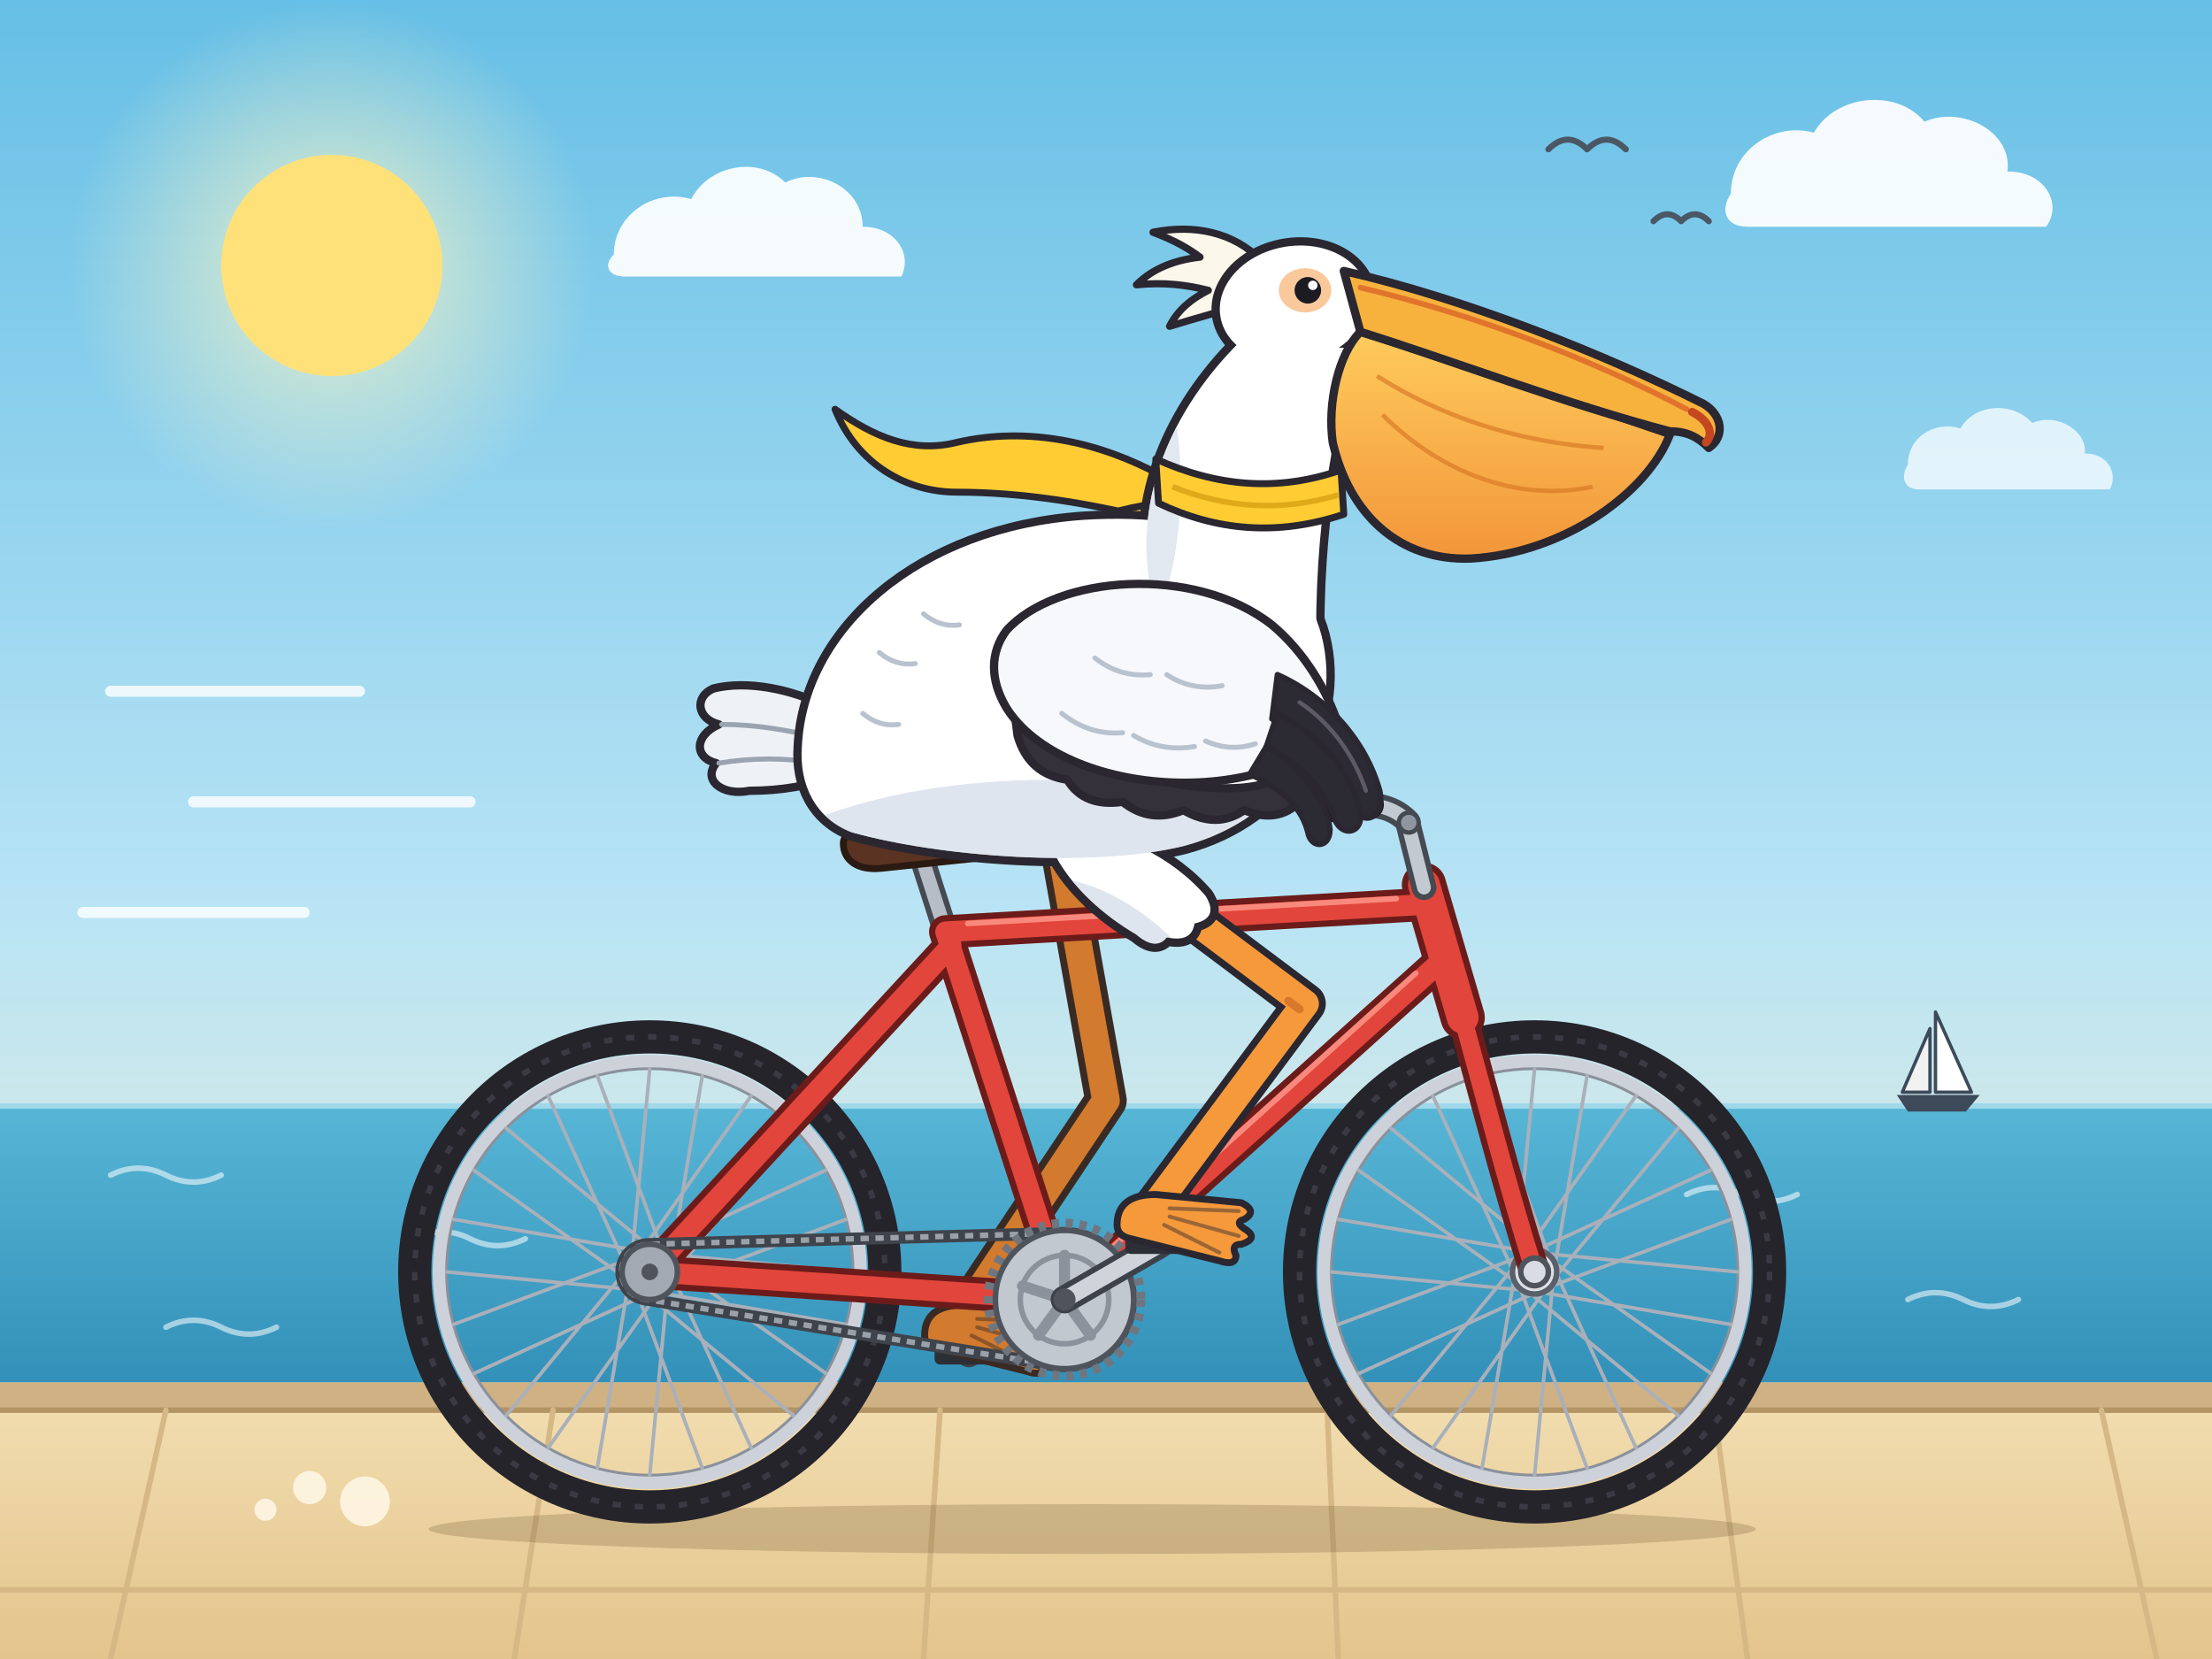
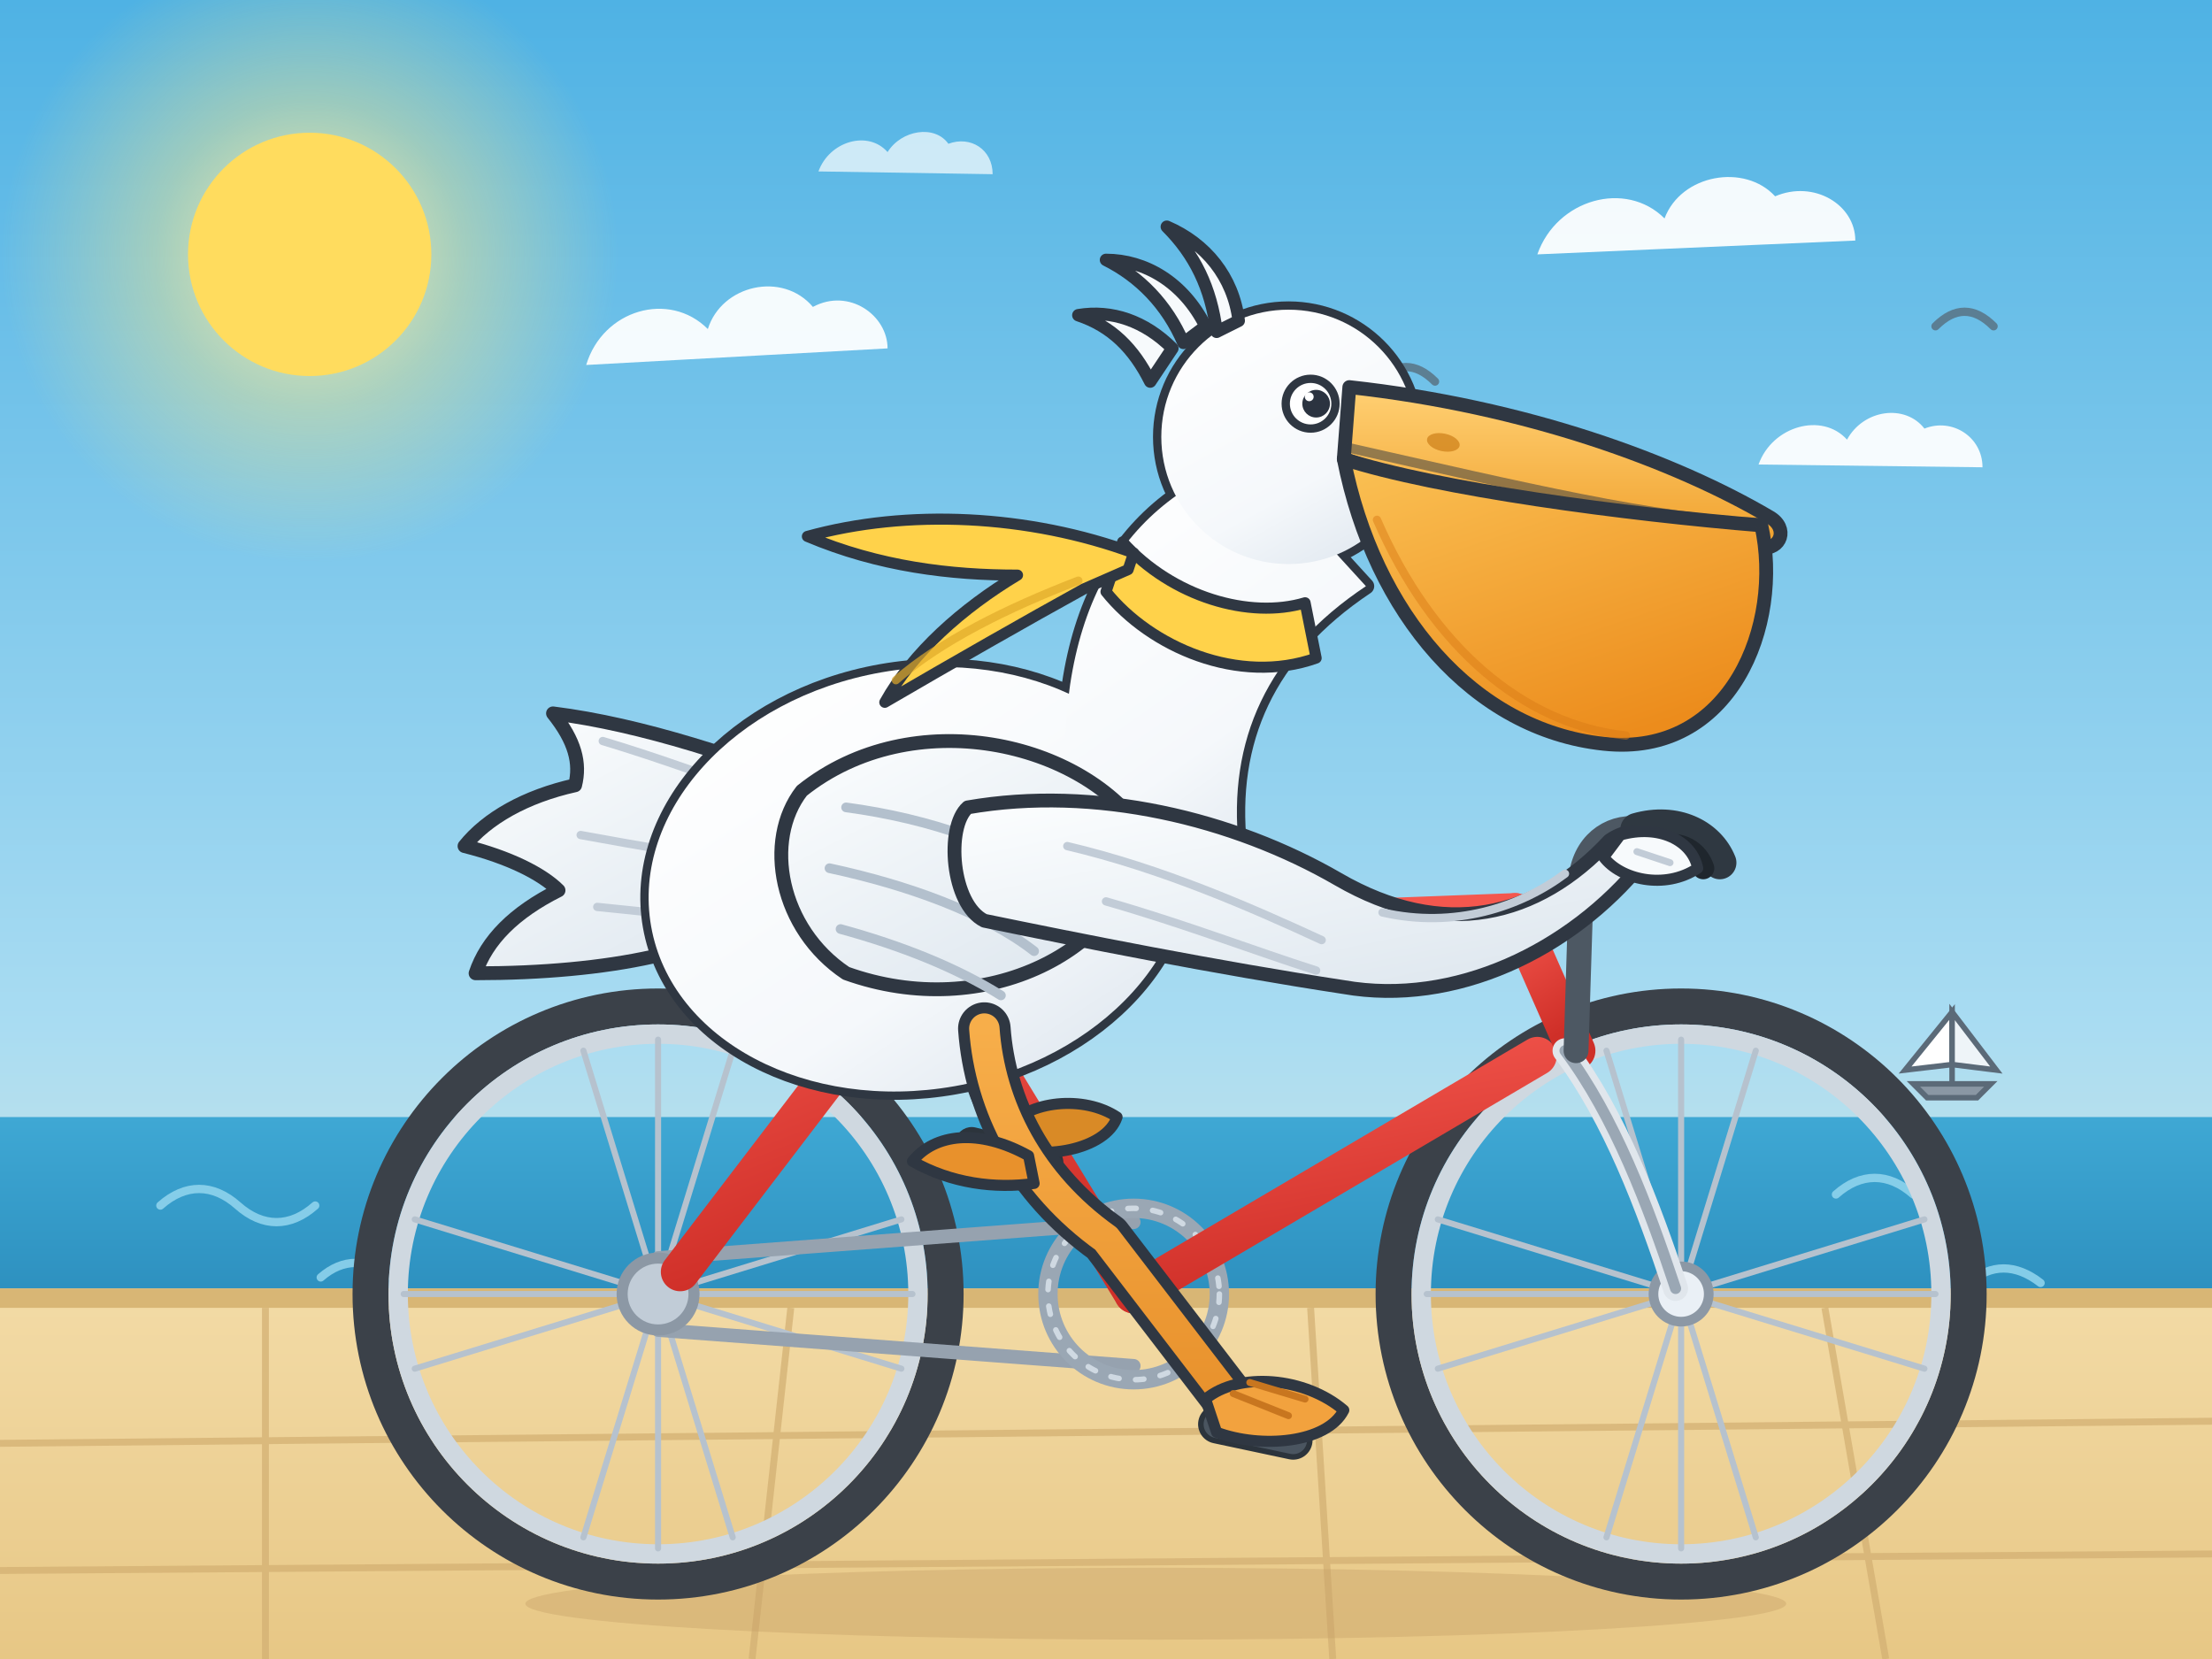
<svg xmlns="http://www.w3.org/2000/svg" xmlns:xlink="http://www.w3.org/1999/xlink" viewBox="0 0 800 600" width="800" height="600">
  <defs>
    <linearGradient id="sky" x1="0" y1="0" x2="0" y2="1">
-       <stop offset="0" stop-color="#66bfe6" />
-       <stop offset="0.55" stop-color="#b9e4f5" />
-       <stop offset="1" stop-color="#fff0cc" />
+       <stop offset="0" stop-color="#4fb2e4" />
+       <stop offset="0.62" stop-color="#a9dcf2" />
+       <stop offset="1" stop-color="#fdf1d0" />
    </linearGradient>
-     <radialGradient id="sunGlow">
-       <stop offset="0" stop-color="#fff7c4" stop-opacity="0.95" />
-       <stop offset="0.45" stop-color="#fff7c4" stop-opacity="0.45" />
-       <stop offset="1" stop-color="#fff7c4" stop-opacity="0" />
+     <radialGradient id="sunGlow" cx="0.5" cy="0.5" r="0.5">
+       <stop offset="0" stop-color="#fff6c0" stop-opacity="0.95" />
+       <stop offset="0.5" stop-color="#ffe883" stop-opacity="0.4" />
+       <stop offset="1" stop-color="#ffe883" stop-opacity="0" />
    </radialGradient>
    <linearGradient id="sea" x1="0" y1="0" x2="0" y2="1">
-       <stop offset="0" stop-color="#57b6d6" />
-       <stop offset="1" stop-color="#2f8db6" />
+       <stop offset="0" stop-color="#3fa8d4" />
+       <stop offset="1" stop-color="#2d90bf" />
    </linearGradient>
-     <linearGradient id="ground" x1="0" y1="0" x2="0" y2="1">
-       <stop offset="0" stop-color="#f3dfb2" />
-       <stop offset="1" stop-color="#e3c48c" />
+     <linearGradient id="sand" x1="0" y1="0" x2="0" y2="1">
+       <stop offset="0" stop-color="#f3dba6" />
+       <stop offset="1" stop-color="#e7c785" />
    </linearGradient>
-     <linearGradient id="pouch" x1="0" y1="0" x2="0" y2="1">
-       <stop offset="0" stop-color="#ffcb5c" />
-       <stop offset="1" stop-color="#f2963a" />
+     <linearGradient id="pouch" x1="0.1" y1="0" x2="0.6" y2="1">
+       <stop offset="0" stop-color="#fabf52" />
+       <stop offset="1" stop-color="#ec8c1c" />
    </linearGradient>
-     <path id="body" d="M290 270C292 228 333 192 392 188C440 185 470 200 478 230C486 262 466 296 428 306C395 314 340 310 308 301C295 296 289 284 290 270Z" />
-     <path id="neck" d="M416 212C410 180 424 148 448 124L490 126C484 150 476 182 476 228Z" />
-     <ellipse id="head" cx="468" cy="110" rx="27" ry="21" transform="rotate(-10 468 110)" />
-     <path id="thigh" d="M386 300C404 300 424 310 436 324Q441 332 432 334Q431 341 422 339Q418 344 411 338C399 331 388 321 382 310Z" />
-     <clipPath id="bodyClip">
-       <use xlink:href="#body" />
-     </clipPath>
-     <clipPath id="thighClip">
-       <use xlink:href="#thigh" />
-     </clipPath>
-     <clipPath id="neckClip">
-       <use xlink:href="#neck" />
-     </clipPath>
-     <g id="foot">
-       <path d="M-16 -7Q-16 -18 -2 -18L29 -15Q35 -12 30 -9Q26 -8 31 -5Q35 -2 29 0Q25 0 27 4Q27 8 21 6L-11 -2Q-16 -3 -16 -7Z" stroke-width="2.5" stroke-linejoin="round" />
-       <path d="M3 -13L28 -12M3 -10L28 -3M1 -7L21 3" fill="none" stroke-width="1.4" stroke-linecap="round" opacity="0.45" />
+     <linearGradient id="bill" x1="0" y1="0" x2="0" y2="1">
+       <stop offset="0" stop-color="#ffd073" />
+       <stop offset="1" stop-color="#f0a02c" />
+     </linearGradient>
+     <linearGradient id="frame" x1="0" y1="0" x2="0.3" y2="1">
+       <stop offset="0" stop-color="#f4574e" />
+       <stop offset="1" stop-color="#cf2f28" />
+     </linearGradient>
+     <linearGradient id="body" x1="0.15" y1="0" x2="0.7" y2="1">
+       <stop offset="0" stop-color="#ffffff" />
+       <stop offset="0.7" stop-color="#f5f8fb" />
+       <stop offset="1" stop-color="#e3eaf1" />
+     </linearGradient>
+     <linearGradient id="wing" x1="0.1" y1="0" x2="0.85" y2="1">
+       <stop offset="0" stop-color="#fbfdfe" />
+       <stop offset="1" stop-color="#dde6ee" />
+     </linearGradient>
+     <linearGradient id="legNear" x1="0" y1="0" x2="0" y2="1">
+       <stop offset="0" stop-color="#f7ae4a" />
+       <stop offset="1" stop-color="#e8912c" />
+     </linearGradient>
+     <g id="spokes" stroke="#b6c2ce" stroke-width="2.2">
+       <line x1="0" y1="-92" x2="0" y2="92" />
+       <line x1="-88" y1="-27" x2="88" y2="27" />
+       <line x1="-88" y1="27" x2="88" y2="-27" />
+       <line x1="-27" y1="-88" x2="27" y2="88" />
+       <line x1="27" y1="-88" x2="-27" y2="88" />
+       <line x1="-92" y1="0" x2="92" y2="0" />
    </g>
-     <path id="spokes" fill="none" stroke="#a9b0ba" stroke-width="1.3" stroke-linecap="round" d="M-6.8 -1.8L0 -73.5M7 0L19 -71M-4.9 -4.9L36.7 -63.7M6.1 3.5L52 -52M-1.8 -6.8L63.7 -36.8M3.5 6.1L71 -19M1.8 -6.8L73.5 0M0 7L71 19M4.9 -4.9L63.7 36.7M-3.5 6.1L52 52M6.8 -1.8L36.7 63.7M-6.1 3.5L19 71M6.8 1.8L0 73.5M-7 0L-19 71M4.9 4.9L-36.8 63.7M-6.1 -3.5L-52 52M1.8 6.8L-63.7 36.8M-3.5 -6.1L-71 19M-1.8 6.8L-73.5 0M0 -7L-71 -19M-4.9 4.9L-63.7 -36.8M3.5 -6.1L-52 -52M-6.8 1.8L-36.8 -63.7M6.1 -3.5L-19 -71" />
    <g id="wheel">
-       <circle r="85" fill="none" stroke="#25242b" stroke-width="12" />
-       <circle r="85" fill="none" stroke="#3b3a44" stroke-width="2" stroke-dasharray="3 5" />
-       <circle r="76" fill="none" stroke="#cdd2da" stroke-width="5" />
-       <circle r="73.5" fill="none" stroke="#8a919b" stroke-width="1" />
-       <use xlink:href="#spokes" />
-       <circle r="8" fill="#dde1e6" stroke="#5a606a" stroke-width="2" />
-       <circle r="3" fill="#5a606a" />
+       <circle cx="0" cy="0" r="104" fill="none" stroke="#3b4149" stroke-width="13" />
+       <circle cx="0" cy="0" r="94" fill="none" stroke="#cfd8e0" stroke-width="7" />
+       <use xlink:href="#spokes" href="#spokes" />
+       <circle cx="0" cy="0" r="10" fill="#eaf0f6" stroke="#8c98a5" stroke-width="3.5" />
    </g>
  </defs>
  <rect width="800" height="600" fill="url(#sky)" />
-   <circle cx="120" cy="96" r="95" fill="url(#sunGlow)" />
-   <circle cx="120" cy="96" r="40" fill="#ffe17a" />
-   <g fill="#ffffff" opacity="0.92">
-     <path d="M222 92c0-14 14-24 28-20 6-12 24-16 34-6 12-6 28 2 28 16 12 0 18 10 14 18H226c-6 0-8-4-4-8z" />
-     <path d="M626 70c0-16 16-26 30-22 8-14 30-16 40-4 14-6 32 4 30 18 14 0 20 12 14 20H632c-8 0-10-6-6-12z" />
-     <path d="M690 168c0-10 10-16 19-13 5-9 19-10 26-2 9-4 20 3 19 11 9 0 12 8 9 13H694c-5 0-7-4-4-9z" opacity="0.8" />
+   <circle cx="112" cy="92" r="112" fill="url(#sunGlow)" />
+   <circle cx="112" cy="92" r="44" fill="#ffdc5e" />
+   <g fill="#ffffff" opacity="0.93">
+     <path d="M212 132c6-20 30-27 44-13 5-16 27-21 38-8 13-7 27 3 27 15z" />
+     <path d="M556 92c7-20 32-27 46-13 6-16 29-20 40-8 14-6 29 3 29 16z" />
+     <path d="M636 168c5-14 23-19 32-9 6-11 21-13 28-4 10-4 21 3 21 14z" />
+     <path d="M296 62c4-11 18-15 25-7 5-8 17-10 22-3 8-3 16 2 16 11z" opacity="0.75" />
  </g>
-   <g fill="none" stroke="#4a5866" stroke-width="2.2" stroke-linecap="round" stroke-linejoin="round">
-     <path d="M560 54q7-7 14 0q7-7 14 0" />
-     <path d="M598 80q5-5 10 0q5-5 10 0" />
+   <g stroke="#54626f" stroke-width="3" fill="none" stroke-linecap="round" opacity="0.7">
+     <path d="M498 138c7-7 14-7 21 0" />
+     <path d="M534 158c6-6 12-6 18 0" />
+     <path d="M700 118c7-7 14-7 21 0" />
  </g>
-   <rect y="400" width="800" height="110" fill="url(#sea)" />
-   <path d="M0 400H800" stroke="#9fd8ea" stroke-width="2" />
-   <g fill="none" stroke="#ffffff" stroke-opacity="0.55" stroke-width="2" stroke-linecap="round">
-     <path d="M40 425q10-5 20 0t20 0" />
-     <path d="M150 448q10-5 20 0t20 0" />
-     <path d="M610 432q10-5 20 0t20 0" />
-     <path d="M690 470q10-5 20 0t20 0" />
-     <path d="M60 480q10-5 20 0t20 0" />
+   <rect x="0" y="404" width="800" height="64" fill="url(#sea)" />
+   <g stroke="#93d6ee" stroke-width="3" fill="none" stroke-linecap="round" opacity="0.85">
+     <path d="M58 436c9-8 19-8 28 0s19 8 28 0" />
+     <path d="M116 462c8-7 17-7 26 0" />
+     <path d="M664 432c9-8 19-8 28 0" />
+     <path d="M712 464c8-7 17-7 26 0" />
  </g>
-   <g transform="translate(700 380)">
-     <path d="M-14 16h30l-5 6h-21z" fill="#3c4a5a" />
-     <path d="M0 -14v29h13z" fill="#ffffff" stroke="#3c4a5a" stroke-width="1.2" stroke-linejoin="round" />
-     <path d="M-2 -8v23h-10z" fill="#f2f2f2" stroke="#3c4a5a" stroke-width="1.2" stroke-linejoin="round" />
+   <g transform="translate(706 366)">
+     <path d="M0 26 L0 0" stroke="#5b6a78" stroke-width="2" />
+     <path d="M0 0 L-17 21 L0 19 Z" fill="#ffffff" stroke="#5b6a78" stroke-width="2" />
+     <path d="M0 0 L16 21 L0 19 Z" fill="#eef4f8" stroke="#5b6a78" stroke-width="2" />
+     <path d="M-14 26 L14 26 L9 31 L-9 31 Z" fill="#8a97a4" stroke="#5b6a78" stroke-width="2" />
  </g>
-   <rect y="500" width="800" height="100" fill="url(#ground)" />
-   <rect y="500" width="800" height="10" fill="#cfb183" />
-   <path d="M0 510H800" stroke="#b39463" stroke-width="2" />
-   <g stroke="#d5b885" stroke-width="2" stroke-linecap="round">
-     <path d="M0 575H800" />
-     <path d="M60 510l-20 90M200 510l-14 90M340 510l-6 90M480 510l4 90M620 510l12 90M760 510l20 90" />
+   <rect x="0" y="466" width="800" height="134" fill="url(#sand)" />
+   <rect x="0" y="466" width="800" height="7" fill="#d8b675" />
+   <g stroke="#d3b073" stroke-width="2.5" opacity="0.75">
+     <path d="M96 473 L96 600" />
+     <path d="M286 473 L272 600" />
+     <path d="M474 473 L482 600" />
+     <path d="M660 473 L682 600" />
+     <path d="M0 522 L800 514" />
+     <path d="M0 568 L800 562" />
  </g>
-   <g stroke="#ffffff" stroke-width="4" stroke-linecap="round" opacity="0.8">
-     <path d="M40 250H130" />
-     <path d="M70 290H170" />
-     <path d="M30 330H110" />
+   <ellipse cx="418" cy="580" rx="228" ry="13" fill="#c5a067" opacity="0.4" />
+   <g stroke-linecap="round" stroke-linejoin="round">
+     <use xlink:href="#wheel" href="#wheel" x="238" y="468" />
+     <use xlink:href="#wheel" href="#wheel" x="608" y="468" />
+     <path d="M238 455 L410 442 M238 481 L410 494" stroke="#96a2af" stroke-width="5" fill="none" />
+     <circle cx="410" cy="468" r="31" fill="none" stroke="#9aa7b4" stroke-width="7" />
+     <circle cx="410" cy="468" r="31" fill="none" stroke="#cfd9e2" stroke-width="2" stroke-dasharray="3 6" />
+     <circle cx="238" cy="468" r="13" fill="#c1ccd7" stroke="#8c98a5" stroke-width="4" />
+     <g fill="none" stroke="url(#frame)" stroke-width="14">
+       <path d="M332 340 L410 468" />
+       <path d="M338 338 L548 330" />
+       <path d="M410 468 L556 382" />
+       <path d="M548 330 L570 380" />
+       <path d="M410 468 L238 468" />
+       <path d="M330 350 L246 460" />
+     </g>
+     <path d="M566 380 C 584 404 596 436 606 466" fill="none" stroke="#e0e6ec" stroke-width="9" />
+     <path d="M566 380 C 584 404 596 436 606 466" fill="none" stroke="#9aa7b4" stroke-width="4" />
+     <path d="M332 340 L326 318" stroke="#8c98a5" stroke-width="9" fill="none" />
+     <path d="M306 316 c12-10 42-12 54-2 c-8 12-44 16-54 2 Z" fill="#4a362b" stroke="#2b1f19" stroke-width="3" />
+     <path d="M570 380 L572 316 c2-12 12-18 22-16" fill="none" stroke="#4d5863" stroke-width="9" />
+     <path d="M592 300 c14-4 26 2 30 12" fill="none" stroke="#2f3841" stroke-width="12" />
+     <path d="M600 306 c8-2 14 2 16 8" fill="none" stroke="#1f262d" stroke-width="8" />
+     <path d="M410 468 L452 516" stroke="#7c8895" stroke-width="9" fill="none" />
+     <path d="M410 468 L372 420" stroke="#96a2af" stroke-width="9" fill="none" />
+     <rect x="434" y="512" width="40" height="12" rx="6" transform="rotate(12 454 518)" fill="#4a5560" stroke="#2c343c" stroke-width="2" />
+     <rect x="346" y="412" width="38" height="11" rx="5" transform="rotate(14 365 417)" fill="#3a434c" stroke="#2c343c" stroke-width="2" />
  </g>
-   <g fill="#fff8e8" opacity="0.85">
-     <circle cx="132" cy="543" r="9" />
-     <circle cx="112" cy="538" r="6" />
-     <circle cx="96" cy="546" r="4" />
+   <g stroke-linejoin="round" stroke-linecap="round">
+     <path d="M304 288 C 268 274 232 262 200 258 C 208 268 210 276 208 284              C 190 288 176 296 168 306 C 184 310 196 316 202 322              C 186 330 176 340 172 352 C 196 352 218 350 236 346              C 260 340 284 336 304 336 Z" fill="url(#wing)" stroke="#2f3742" stroke-width="5" stroke-linejoin="round" />
+     <g fill="none" stroke="#c2ccd7" stroke-width="3" stroke-linecap="round">
+       <path d="M282 290 C 260 282 238 274 218 268" />
+       <path d="M276 312 C 254 310 232 306 210 302" />
+       <path d="M272 334 C 254 332 236 330 216 328" />
+     </g>
+     <path d="M354 372 C 356 392 362 404 372 412" fill="none" stroke="#2f3742" stroke-width="17" />
+     <path d="M354 372 C 356 392 362 404 372 412" fill="none" stroke="#d98a26" stroke-width="10" />
+     <path d="M364 408 C 372 398 392 396 404 404 C 400 416 376 420 364 414 Z" fill="#d98a26" stroke="#2f3742" stroke-width="4" />
+     <g fill="url(#body)" stroke="#2f3742" stroke-width="6">
+       <ellipse id="torso" cx="332" cy="318" rx="98" ry="76" transform="rotate(-10 332 318)" />
+       <path id="neck" d="M386 296 C 380 224 404 182 452 166 L494 212 C 458 236 444 268 448 306 Z" />
+       <circle id="head" cx="466" cy="158" r="46" />
+     </g>
+     <g fill="url(#body)">
+       <use xlink:href="#torso" href="#torso" />
+       <use xlink:href="#neck" href="#neck" />
+       <use xlink:href="#head" href="#head" />
+     </g>
+     <path d="M392 296 C 412 312 434 320 452 318" fill="none" stroke="#cdd8e2" stroke-width="4" opacity="0.9" />
+     <path d="M436 118 C 428 102 414 94 400 94 C 412 100 422 110 428 124 Z" fill="#f7fafc" stroke="#2f3742" stroke-width="4.5" />
+     <path d="M448 116 C 446 100 436 88 422 82 C 432 92 438 104 440 120 Z" fill="#f7fafc" stroke="#2f3742" stroke-width="4.5" />
+     <path d="M424 126 C 414 116 402 112 390 114 C 402 118 410 126 416 138 Z" fill="#f7fafc" stroke="#2f3742" stroke-width="4.5" />
+     <path d="M488 140 C 552 147 606 167 640 187 C 647 191 644 199 637 198 C 584 192 520 178 486 166 Z" fill="url(#bill)" stroke="#2f3742" stroke-width="5" />
+     <path d="M486 166 C 497 222 533 264 580 269 C 626 274 645 226 637 190 C 588 186 520 177 486 166 Z" fill="url(#pouch)" stroke="#2f3742" stroke-width="5" />
+     <path d="M498 188 C 518 234 551 262 588 266" fill="none" stroke="#d97b16" stroke-width="3" opacity="0.5" />
+     <path d="M488 162 C 550 176 600 188 636 189" fill="none" stroke="#2f3742" stroke-width="3.5" opacity="0.5" />
+     <ellipse cx="522" cy="160" rx="6" ry="3.2" transform="rotate(12 522 160)" fill="#c97913" opacity="0.65" />
+     <circle cx="474" cy="146" r="9" fill="#ffffff" stroke="#2f3742" stroke-width="3" />
+     <circle cx="476" cy="146" r="5" fill="#2b3340" />
+     <circle cx="473.5" cy="143.5" r="1.6" fill="#ffffff" />
+     <path d="M406 196 C 424 216 452 224 472 218 L476 238 C 448 248 416 234 400 214 Z" fill="#ffd24a" stroke="#2f3742" stroke-width="4" />
+     <path d="M410 200 C 372 186 328 184 292 194 C 318 205 344 208 368 208              C 348 220 330 236 320 254 C 344 240 372 224 392 213 L 408 206 Z" fill="#ffd24a" stroke="#2f3742" stroke-width="4" stroke-linejoin="round" />
+     <path d="M390 210 C 364 220 340 232 324 246" fill="none" stroke="#e0a92a" stroke-width="3" opacity="0.7" />
+     <path d="M290 286 C 330 254 392 268 414 302 C 408 344 356 370 306 352 C 282 336 276 304 290 286 Z" fill="url(#wing)" stroke="#2f3742" stroke-width="5" />
+     <g fill="none" stroke="#b3c0cd" stroke-width="3.5">
+       <path d="M306 292 c 30 4 60 14 80 30" />
+       <path d="M300 314 c 28 6 56 16 74 30" />
+       <path d="M304 336 c 22 6 42 14 58 24" />
+     </g>
+     <path d="M350 292 C 396 284 446 296 484 318 C 522 340 556 332 582 304              C 592 297 601 303 594 312 C 568 344 526 364 486 357              C 440 350 390 340 356 333 C 344 327 342 299 350 292 Z" fill="url(#wing)" stroke="#2f3742" stroke-width="5" />
+     <g fill="none" stroke="#c2ccd7" stroke-width="3">
+       <path d="M386 306 C 420 314 452 328 478 340" />
+       <path d="M400 326 C 428 334 454 344 476 351" />
+       <path d="M500 330 C 526 336 550 328 566 316" />
+     </g>
+     <path d="M586 302 C 600 298 612 304 614 314 C 602 322 586 318 580 310 Z" fill="#f7fafc" stroke="#2f3742" stroke-width="4" />
+     <path d="M592 308 L604 312" stroke="#c2ccd7" stroke-width="2.5" fill="none" />
+     <path d="M356 372 C 358 400 372 428 400 448 L446 508" fill="none" stroke="#2f3742" stroke-width="19" />
+     <path d="M356 372 C 358 400 372 428 400 448 L446 508" fill="none" stroke="url(#legNear)" stroke-width="11" />
+     <path d="M372 418 C 354 408 338 410 330 420 C 344 428 360 430 374 428 Z" fill="#e8912c" stroke="#2f3742" stroke-width="4" />
+     <path d="M436 506 C 448 496 472 498 486 510 C 480 522 456 524 440 518 Z" fill="#f2a23e" stroke="#2f3742" stroke-width="4" />
+     <path d="M446 504 L466 512 M452 500 L472 506" stroke="#c8761f" stroke-width="2.5" fill="none" />
  </g>
-   <ellipse cx="395" cy="553" rx="240" ry="9" fill="#5b4520" opacity="0.22" />
-   <g stroke-linecap="round" stroke-linejoin="round" fill="none">
-     <polyline points="383,303 400,398 346,479" stroke="#3a2a24" stroke-width="15" />
-     <polyline points="383,303 400,398 346,479" stroke="#d27a2e" stroke-width="10" />
-   </g>
-   <path d="M385 470L350.4 490" stroke="#3d4149" stroke-width="9" stroke-linecap="round" />
-   <path d="M385 470L350.4 490" stroke="#8d939c" stroke-width="5" stroke-linecap="round" />
-   <rect x="338" y="486.5" width="25" height="7" rx="2" fill="#2c2f36" />
-   <use xlink:href="#foot" transform="translate(350.4 490)" fill="#d27a2e" stroke="#3a2a24" />
-   <use xlink:href="#wheel" x="235" y="460" />
-   <use xlink:href="#wheel" x="555" y="460" />
-   <path d="M342 337L333 309" stroke="#454a52" stroke-width="9" stroke-linecap="round" />
-   <path d="M342 337L333 309" stroke="#b7bdc6" stroke-width="5" stroke-linecap="round" />
-   <g fill="none" stroke-linecap="round" stroke-linejoin="round">
-     <g stroke="#6b1c1a">
-       <path stroke-width="12" d="M385 470L235 460M344 342L235 460M385 470L342 337M342 337L517 327M523 346L385 470" />
-       <path stroke-width="11" d="M529 368C537 397 545 428 555 460" />
-       <path stroke-width="16" d="M515 320L529 368" />
-     </g>
-     <g stroke="#e2453b">
-       <path stroke-width="7.5" d="M385 470L235 460M344 342L235 460M385 470L342 337M342 337L517 327M523 346L385 470" />
-       <path stroke-width="6.5" d="M529 368C537 397 545 428 555 460" />
-       <path stroke-width="11.5" d="M515 320L529 368" />
-     </g>
-     <path stroke="#ff9a8c" stroke-width="2" opacity="0.8" d="M350 334L505 325M512 352L398 455" />
-   </g>
-   <g fill="none" stroke-linecap="round" stroke-linejoin="round">
-     <path d="M515 321L509 297C505 293 500 291 492 291" stroke="#454a52" stroke-width="9" />
-     <path d="M515 321L509 297C505 293 500 291 492 291" stroke="#c3c9d1" stroke-width="5" />
-     <path d="M495 291L479 292" stroke="#1f1e24" stroke-width="11" />
-   </g>
-   <circle cx="509.5" cy="297.5" r="3.6" fill="#8f96a0" stroke="#454a52" stroke-width="1.6" />
-   <circle cx="555" cy="460" r="5" fill="#d9dde3" stroke="#4f545c" stroke-width="2" />
-   <path d="M384.4 446L234.7 450A10 10 0 0 0 233.4 469.9L381.2 493.7A24 24 0 1 0 384.4 446Z" fill="none" stroke="#3f434b" stroke-width="4.5" stroke-linejoin="round" />
-   <path d="M384.4 446L234.7 450A10 10 0 0 0 233.4 469.9L381.2 493.7A24 24 0 1 0 384.4 446Z" fill="none" stroke="#9aa1aa" stroke-width="2" stroke-dasharray="3 2.4" />
-   <circle cx="235" cy="460" r="10" fill="#a2a9b2" stroke="#4f545c" stroke-width="2" />
-   <circle cx="235" cy="460" r="3" fill="#4f545c" />
-   <circle cx="385" cy="470" r="27.5" fill="none" stroke="#6f7680" stroke-width="3.5" stroke-dasharray="2.6 2.4" />
-   <circle cx="385" cy="470" r="25" fill="#c2c8d0" stroke="#4f545c" stroke-width="2" />
-   <circle cx="385" cy="470" r="16" fill="none" stroke="#8b929b" stroke-width="2" />
-   <g stroke="#8b929b" stroke-width="4" stroke-linecap="round">
-     <path d="M385 470l0-16M385 470l15.2-4.9M385 470l9.4 12.9M385 470l-9.4 12.9M385 470l-15.2-4.9" />
-   </g>
-   <path d="M305 305c0-6 14-8 28-6l24 4c5 1 5 6 0 7l-38 4c-9 1-14-3-14-9z" fill="#5a3322" stroke="#2a1a12" stroke-width="2.5" stroke-linejoin="round" />
-   <path d="M385 470L419.6 450" stroke="#3d4149" stroke-width="10" stroke-linecap="round" />
-   <path d="M385 470L419.6 450" stroke="#cfd4db" stroke-width="6" stroke-linecap="round" />
-   <circle cx="385" cy="470" r="4" fill="#4f545c" />
-   <rect x="407" y="446.5" width="25" height="7" rx="2" fill="#2c2f36" />
-   <rect x="426" y="448" width="5" height="4" rx="1" fill="#ff8c2a" />
-   <g stroke-linecap="round" stroke-linejoin="round" fill="none">
-     <polyline points="400,309 472,363 414,441" stroke="#2a2730" stroke-width="15" />
-     <polyline points="400,309 472,363 414,441" stroke="#f5993b" stroke-width="10" />
-     <path d="M466 362l4 3" stroke="#d9772a" stroke-width="3" />
-   </g>
-   <use xlink:href="#foot" transform="translate(420 450)" fill="#f5993b" stroke="#2a2730" />
-   <path d="M300 256C286 249 270 246 258 249C251 252 252 260 260 262C251 266 251 274 259 276C254 282 261 288 271 286C283 286 293 284 302 281Z" fill="#eef1f6" stroke="#2a2730" stroke-width="3" stroke-linejoin="round" />
-   <path d="M261 262C273 262 285 264 297 267M260 276C272 274 284 274 296 276" fill="none" stroke="#9aa3b0" stroke-width="1.8" stroke-linecap="round" />
-   <g fill="#ffcc33" stroke="#2a2730" stroke-width="2.5" stroke-linejoin="round">
-     <path d="M420 172C398 160 372 154 346 160C330 164 316 158 302 148C310 168 328 178 346 178C370 178 394 182 418 188Z" />
-     <path d="M420 182C400 184 382 192 364 204C352 212 338 212 326 208C336 222 354 224 368 216C388 206 402 196 422 192Z" />
-   </g>
-   <path d="M456 94C446 84 432 81 417 84C425 87 430 90 434 93C425 94 417 97 411 103C421 102 429 103 437 105C431 108 426 112 423 118C433 115 443 112 452 110Z" fill="#fbf7ea" stroke="#2a2730" stroke-width="2.6" stroke-linejoin="round" />
-   <g fill="#2a2730" stroke="#2a2730" stroke-width="6" stroke-linejoin="round">
-     <use xlink:href="#body" />
-     <use xlink:href="#thigh" />
-     <use xlink:href="#neck" />
-     <use xlink:href="#head" />
-   </g>
-   <g fill="#ffffff">
-     <use xlink:href="#body" />
-     <use xlink:href="#thigh" />
-     <use xlink:href="#neck" />
-     <use xlink:href="#head" />
-   </g>
-   <g clip-path="url(#bodyClip)" fill="#c9d3e2" opacity="0.6">
-     <ellipse cx="380" cy="330" rx="120" ry="48" />
-   </g>
-   <g clip-path="url(#thighClip)" fill="#c9d3e2" opacity="0.6">
-     <ellipse cx="404" cy="346" rx="40" ry="18" transform="rotate(37 404 346)" />
-   </g>
-   <g clip-path="url(#neckClip)" fill="#dbe2ec" opacity="0.8">
-     <ellipse cx="405" cy="175" rx="22" ry="60" />
-   </g>
-   <g fill="none" stroke="#b9c2cf" stroke-width="1.8" stroke-linecap="round">
-     <path d="M318 236q6 5 13 4M334 222q6 5 13 4M312 258q6 5 13 4" />
-   </g>
-   <path d="M418 166C440 176 462 178 485 170L486 186C462 194 440 192 419 182Z" fill="#ffcc33" stroke="#2a2730" stroke-width="2.5" stroke-linejoin="round" />
-   <path d="M424 176C444 184 464 185 484 179" fill="none" stroke="#e0a91a" stroke-width="2" />
-   <path d="M492 120C530 132 572 146 604 157C596 178 566 200 532 202C506 203 488 186 482 160C480 146 484 128 492 120Z" fill="url(#pouch)" stroke="#2a2730" stroke-width="3" stroke-linejoin="round" />
-   <path d="M500 150C520 170 548 182 576 176M498 136C520 150 548 160 580 162" fill="none" stroke="#d97b26" stroke-width="1.6" opacity="0.7" />
-   <path d="M486 98C530 108 580 128 616 146C623 150 624 158 618 162C614 158 610 156 604 156C566 146 524 130 492 120Z" fill="#f7b23e" stroke="#2a2730" stroke-width="3" stroke-linejoin="round" />
-   <path d="M492 104C534 114 576 130 610 148" fill="none" stroke="#e0742c" stroke-width="2" stroke-linecap="round" />
-   <path d="M612 149C618 152 620 157 617 160" fill="none" stroke="#c4471f" stroke-width="3" stroke-linecap="round" />
-   <ellipse cx="472" cy="105" rx="9.5" ry="8" fill="#f9c99c" />
-   <circle cx="473" cy="105" r="4.8" fill="#1d1b22" />
-   <circle cx="474.8" cy="103.2" r="1.7" fill="#ffffff" />
-   <path d="M366 250C380 270 410 284 440 285C458 286 472 280 484 268L490 280Q482 292 470 290Q462 298 450 293Q440 300 428 293Q416 298 406 290Q392 292 386 282Q372 280 368 266Z" fill="#34313b" stroke="#2a2730" stroke-width="3" stroke-linejoin="round" />
-   <path d="M364 228C382 208 432 204 460 226C472 236 480 250 484 262C474 276 450 284 424 283C398 282 374 272 364 256C358 246 358 236 364 228Z" fill="#f6f8fb" stroke="#2a2730" stroke-width="3" stroke-linejoin="round" />
-   <path d="M384 258q10 8 22 7M410 266q10 6 22 4M436 268q9 4 18 1M396 238q9 7 20 6M422 244q9 6 20 4" fill="none" stroke="#b9c2cf" stroke-width="1.8" stroke-linecap="round" />
-   <g fill="#2c2a33" stroke="#2a2730" stroke-width="2" stroke-linejoin="round">
-     <path d="M462 244C480 252 494 268 499 286C501 295 494 299 490 293C486 280 476 268 460 260Z" />
-     <path d="M462 258C478 266 489 280 492 294C493 301 486 303 483 297C480 287 472 277 458 270Z" />
-     <path d="M458 270C471 278 480 290 481 300C481 307 474 307 473 301C471 293 465 286 452 280Z" />
-   </g>
-   <path d="M470 254C482 262 490 274 494 286" fill="none" stroke="#5d5a66" stroke-width="1.5" stroke-linecap="round" />
</svg>
